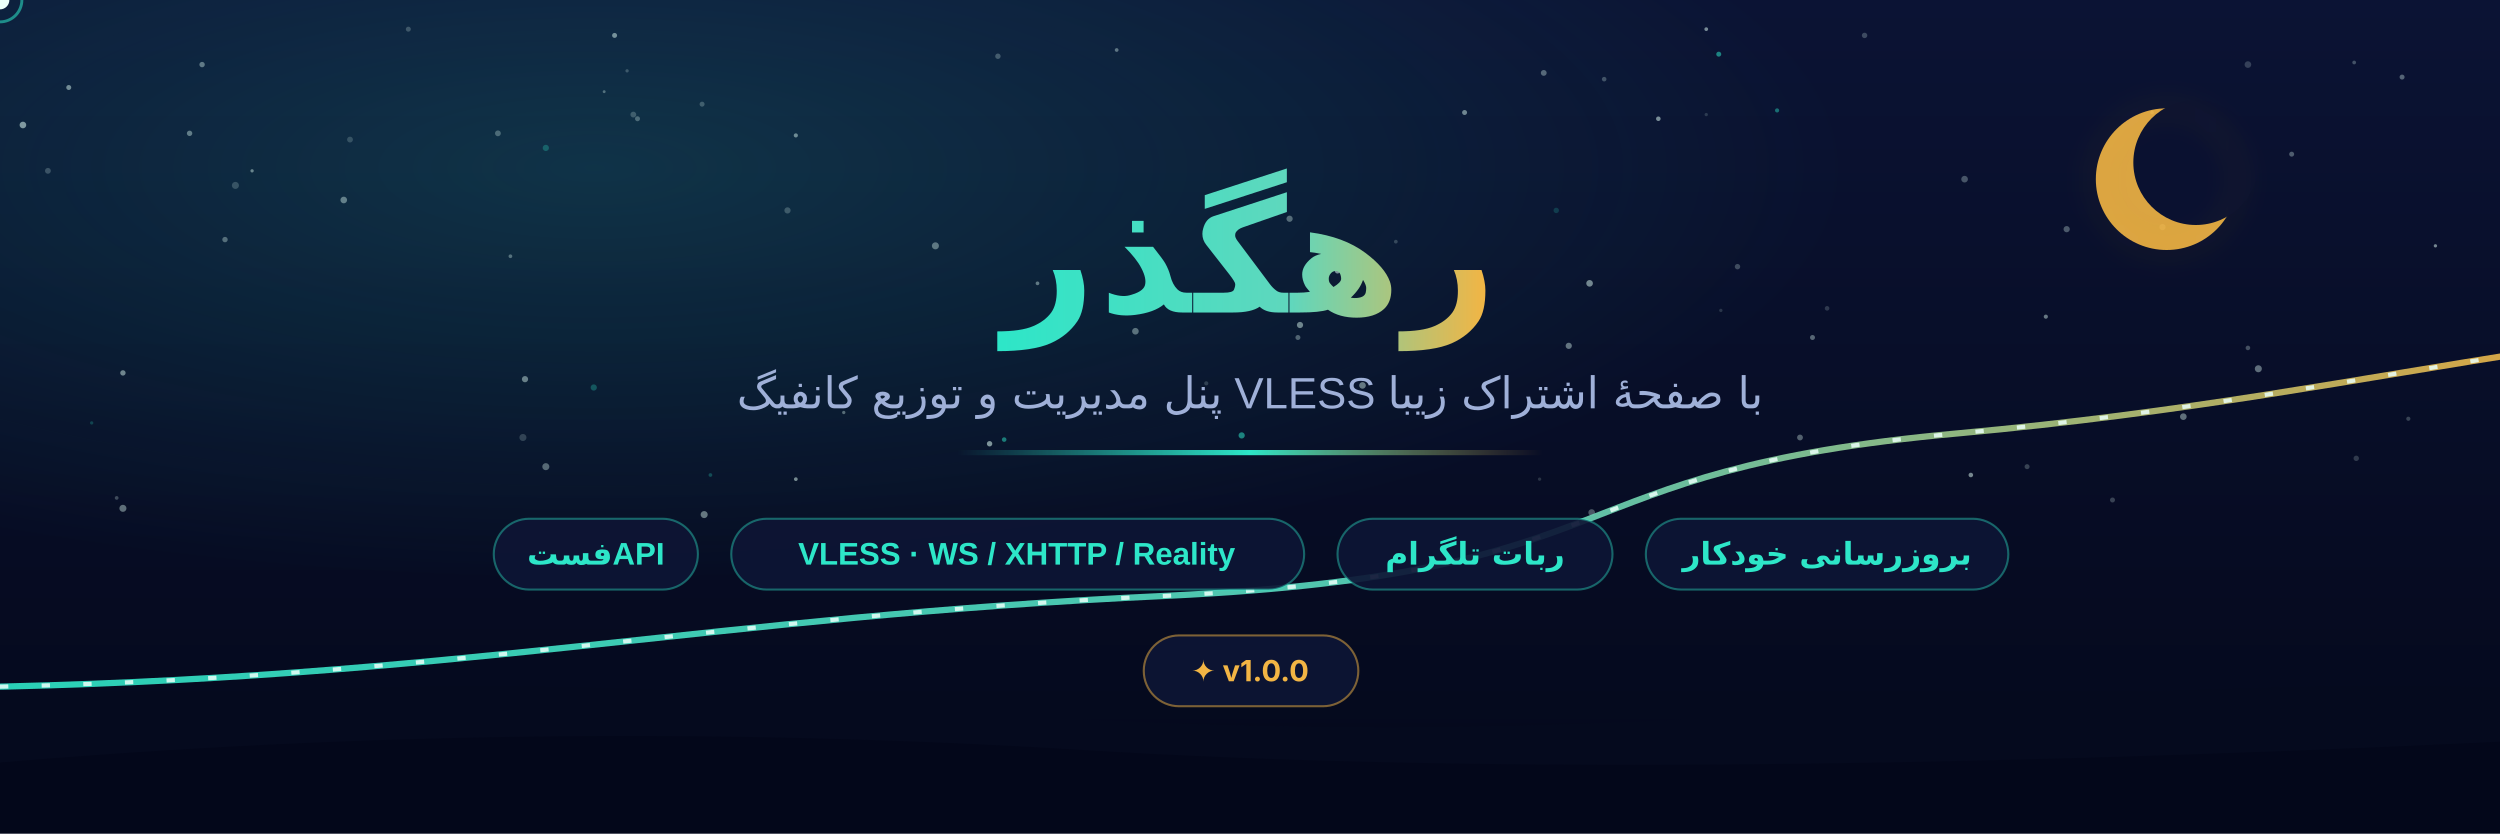
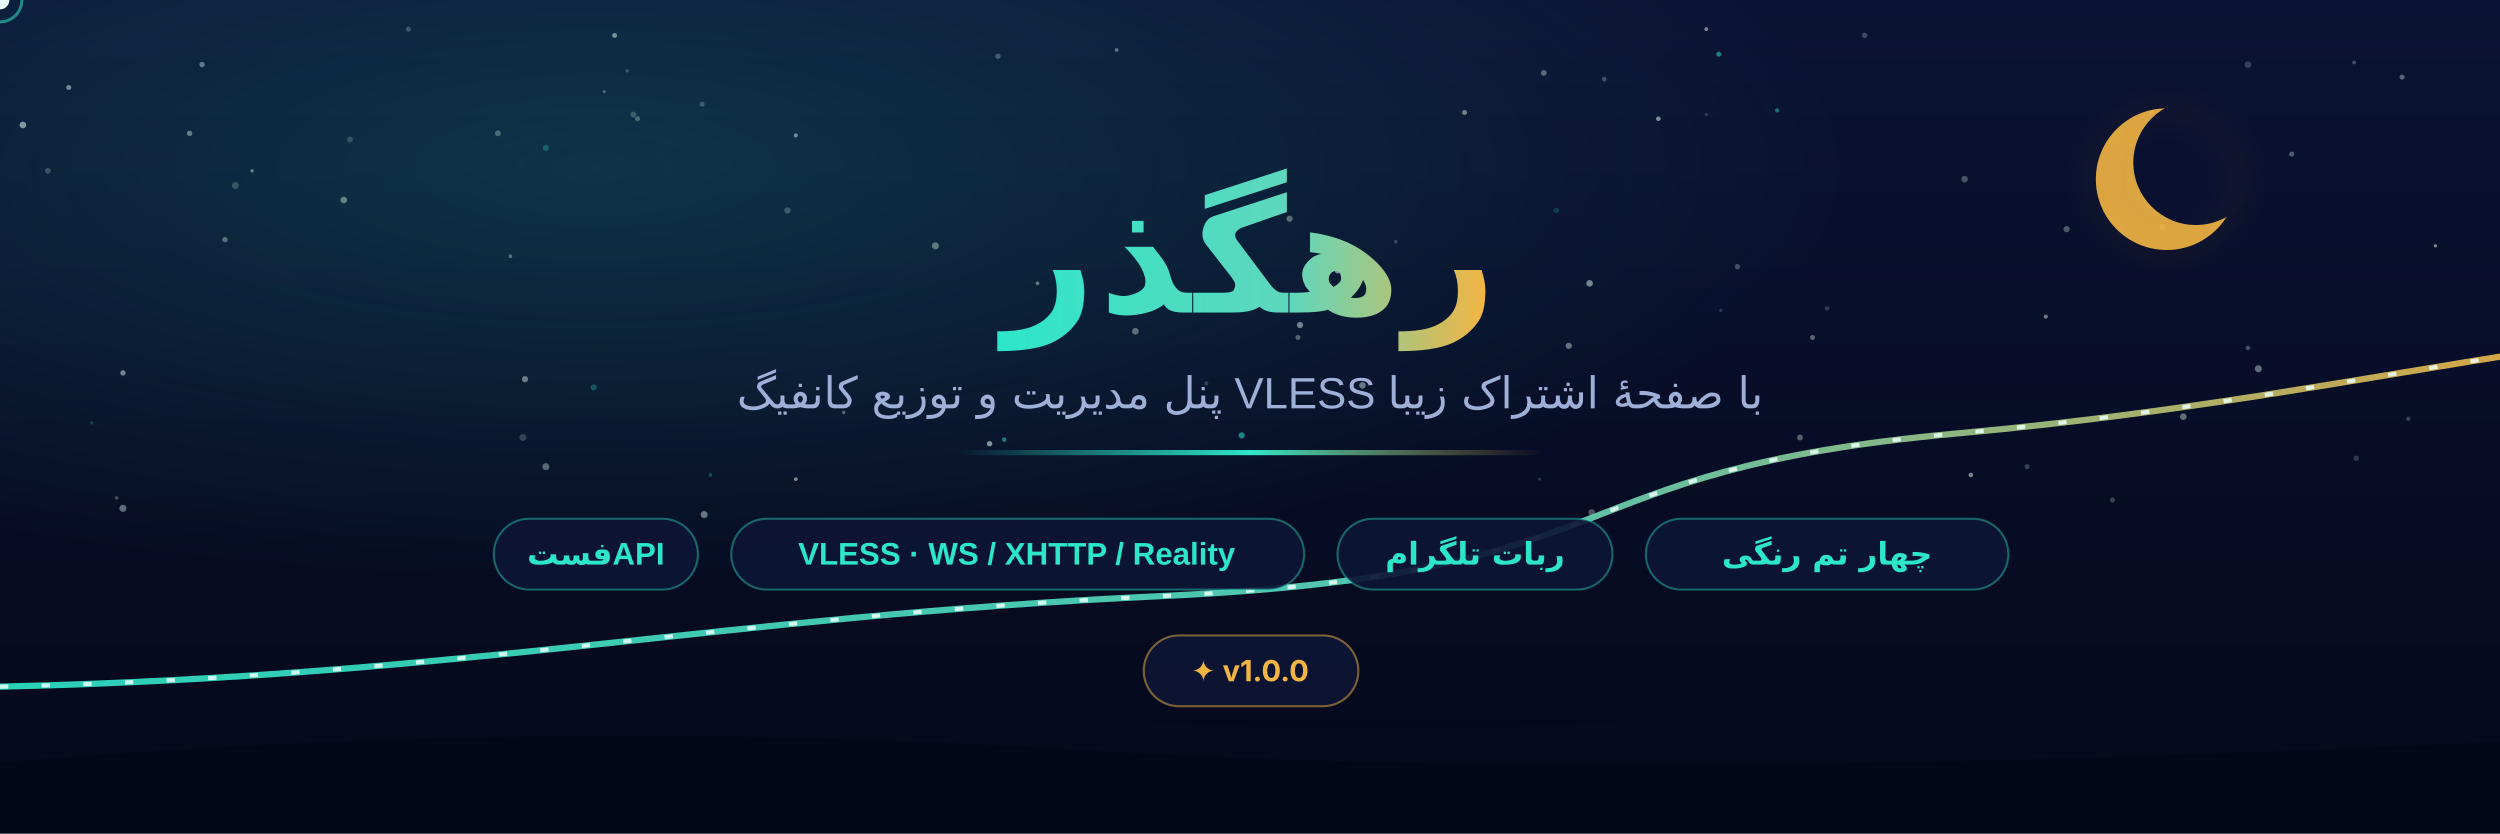
<svg xmlns="http://www.w3.org/2000/svg" width="1200" height="400" viewBox="0 0 1200 400">
  <defs>
    <linearGradient id="bg" x1="0" y1="0" x2="0" y2="1">
      <stop offset="0" stop-color="#0b1334" />
      <stop offset=".55" stop-color="#070d26" />
      <stop offset="1" stop-color="#04081a" />
    </linearGradient>
    <linearGradient id="tg" x1="0" y1="0" x2="1" y2="0">
      <stop offset="0" stop-color="#2de6c8" />
      <stop offset=".6" stop-color="#5fd7bd" />
      <stop offset="1" stop-color="#f2b544" />
    </linearGradient>
    <linearGradient id="goldg" x1="0" y1="0" x2="1" y2="0">
      <stop offset="0" stop-color="#f2b544" />
      <stop offset="1" stop-color="#e09a2d" />
    </linearGradient>
    <linearGradient id="glow" x1="0" y1="0" x2="1" y2="0">
      <stop offset="0" stop-color="#2de6c8" stop-opacity="0" />
      <stop offset=".5" stop-color="#2de6c8" />
      <stop offset="1" stop-color="#f2b544" stop-opacity="0" />
    </linearGradient>
    <radialGradient id="aur" cx=".24" cy=".2" r=".5">
      <stop offset="0" stop-color="#2de6c8" stop-opacity=".16" />
      <stop offset="1" stop-color="#2de6c8" stop-opacity="0" />
    </radialGradient>
    <filter id="soft" x="-40%" y="-40%" width="180%" height="180%">
      <feGaussianBlur stdDeviation="7" />
    </filter>
  </defs>
  <rect width="1200" height="400" fill="url(#bg)" />
  <rect width="1200" height="400" fill="url(#aur)" />
  <circle cx="544" cy="143" r="1.6" fill="#2de6c8" opacity="0.35">
    <animate attributeName="opacity" values="0.35;0.8;0.35" dur="3.2s" repeatCount="indefinite" />
  </circle>
  <circle cx="703" cy="54" r="1.2" fill="#dffcf4" opacity="0.47">
    <animate attributeName="opacity" values="0.47;0.92;0.47" dur="3.6s" repeatCount="indefinite" />
  </circle>
  <circle cx="121" cy="82" r="0.8" fill="#dffcf4" opacity="0.43">
    <animate attributeName="opacity" values="0.43;0.88;0.43" dur="4.0s" repeatCount="indefinite" />
  </circle>
  <circle cx="59" cy="244" r="1.7" fill="#dffcf4" opacity="0.4">
    <animate attributeName="opacity" values="0.4;0.85;0.4" dur="3.6s" repeatCount="indefinite" />
  </circle>
  <circle cx="196" cy="14" r="1.2" fill="#dffcf4" opacity="0.23">
    <animate attributeName="opacity" values="0.23;0.68;0.23" dur="2.1s" repeatCount="indefinite" />
  </circle>
  <circle cx="295" cy="17" r="1.2" fill="#dffcf4" opacity="0.49">
    <animate attributeName="opacity" values="0.49;0.94;0.49" dur="3.1s" repeatCount="indefinite" />
  </circle>
  <circle cx="623" cy="162" r="1.2" fill="#dffcf4" opacity="0.33">
    <animate attributeName="opacity" values="0.33;0.78;0.33" dur="3.7s" repeatCount="indefinite" />
  </circle>
  <circle cx="338" cy="247" r="1.7" fill="#dffcf4" opacity="0.43">
    <animate attributeName="opacity" values="0.43;0.88;0.43" dur="4.1s" repeatCount="indefinite" />
  </circle>
  <circle cx="382" cy="65" r="1.0" fill="#dffcf4" opacity="0.46">
    <animate attributeName="opacity" values="0.46;0.91;0.46" dur="2.2s" repeatCount="indefinite" />
  </circle>
  <circle cx="482" cy="211" r="1.1" fill="#2de6c8" opacity="0.49">
    <animate attributeName="opacity" values="0.49;0.94;0.49" dur="4.4s" repeatCount="indefinite" />
  </circle>
  <circle cx="11" cy="60" r="1.6" fill="#dffcf4" opacity="0.54">
    <animate attributeName="opacity" values="0.54;0.99;0.54" dur="3.2s" repeatCount="indefinite" />
  </circle>
  <circle cx="479" cy="27" r="1.3" fill="#dffcf4" opacity="0.26">
    <animate attributeName="opacity" values="0.26;0.71;0.26" dur="3.9s" repeatCount="indefinite" />
  </circle>
  <circle cx="113" cy="89" r="1.7" fill="#dffcf4" opacity="0.2">
    <animate attributeName="opacity" values="0.2;0.65;0.2" dur="3.9s" repeatCount="indefinite" />
  </circle>
  <circle cx="301" cy="34" r="0.8" fill="#dffcf4" opacity="0.22">
    <animate attributeName="opacity" values="0.22;0.67;0.22" dur="4.0s" repeatCount="indefinite" />
  </circle>
  <circle cx="670" cy="116" r="0.9" fill="#dffcf4" opacity="0.2">
    <animate attributeName="opacity" values="0.2;0.65;0.2" dur="3.8s" repeatCount="indefinite" />
  </circle>
  <circle cx="770" cy="38" r="1.1" fill="#dffcf4" opacity="0.26">
    <animate attributeName="opacity" values="0.26;0.71;0.26" dur="2.5s" repeatCount="indefinite" />
  </circle>
  <circle cx="1156" cy="201" r="1.0" fill="#dffcf4" opacity="0.23">
    <animate attributeName="opacity" values="0.23;0.68;0.23" dur="4.2s" repeatCount="indefinite" />
  </circle>
  <circle cx="475" cy="213" r="1.3" fill="#dffcf4" opacity="0.55">
    <animate attributeName="opacity" values="0.55;1.0;0.55" dur="2.3s" repeatCount="indefinite" />
  </circle>
  <circle cx="262" cy="71" r="1.5" fill="#2de6c8" opacity="0.27">
    <animate attributeName="opacity" values="0.27;0.72;0.27" dur="2.8s" repeatCount="indefinite" />
  </circle>
  <circle cx="97" cy="31" r="1.3" fill="#dffcf4" opacity="0.39">
    <animate attributeName="opacity" values="0.39;0.84;0.39" dur="2.6s" repeatCount="indefinite" />
  </circle>
  <circle cx="449" cy="118" r="1.7" fill="#dffcf4" opacity="0.38">
    <animate attributeName="opacity" values="0.38;0.83;0.38" dur="3.2s" repeatCount="indefinite" />
  </circle>
  <circle cx="1033" cy="54" r="0.9" fill="#dffcf4" opacity="0.48">
    <animate attributeName="opacity" values="0.48;0.93;0.48" dur="4.3s" repeatCount="indefinite" />
  </circle>
  <circle cx="304" cy="55" r="1.4" fill="#dffcf4" opacity="0.23">
    <animate attributeName="opacity" values="0.23;0.68;0.23" dur="4.4s" repeatCount="indefinite" />
  </circle>
  <circle cx="1131" cy="220" r="1.3" fill="#dffcf4" opacity="0.19">
    <animate attributeName="opacity" values="0.19;0.64;0.19" dur="3.1s" repeatCount="indefinite" />
  </circle>
  <circle cx="56" cy="239" r="0.9" fill="#dffcf4" opacity="0.25">
    <animate attributeName="opacity" values="0.25;0.7;0.25" dur="3.8s" repeatCount="indefinite" />
  </circle>
  <circle cx="982" cy="152" r="1.0" fill="#dffcf4" opacity="0.44">
    <animate attributeName="opacity" values="0.44;0.89;0.44" dur="2.4s" repeatCount="indefinite" />
  </circle>
  <circle cx="91" cy="64" r="1.3" fill="#dffcf4" opacity="0.4">
    <animate attributeName="opacity" values="0.4;0.85;0.4" dur="4.1s" repeatCount="indefinite" />
  </circle>
  <circle cx="341" cy="228" r="0.9" fill="#2de6c8" opacity="0.26">
    <animate attributeName="opacity" values="0.26;0.71;0.26" dur="2.0s" repeatCount="indefinite" />
  </circle>
  <circle cx="536" cy="24" r="0.9" fill="#dffcf4" opacity="0.38">
    <animate attributeName="opacity" values="0.38;0.83;0.38" dur="2.9s" repeatCount="indefinite" />
  </circle>
  <circle cx="165" cy="96" r="1.6" fill="#dffcf4" opacity="0.41">
    <animate attributeName="opacity" values="0.41;0.86;0.41" dur="4.5s" repeatCount="indefinite" />
  </circle>
  <circle cx="826" cy="149" r="0.8" fill="#dffcf4" opacity="0.16">
    <animate attributeName="opacity" values="0.16;0.61;0.16" dur="2.1s" repeatCount="indefinite" />
  </circle>
  <circle cx="1084" cy="177" r="1.7" fill="#dffcf4" opacity="0.4">
    <animate attributeName="opacity" values="0.4;0.85;0.4" dur="2.1s" repeatCount="indefinite" />
  </circle>
  <circle cx="579" cy="184" r="1.0" fill="#dffcf4" opacity="0.18">
    <animate attributeName="opacity" values="0.18;0.63;0.18" dur="4.5s" repeatCount="indefinite" />
  </circle>
  <circle cx="654" cy="185" r="1.6" fill="#dffcf4" opacity="0.43">
    <animate attributeName="opacity" values="0.43;0.88;0.43" dur="3.8s" repeatCount="indefinite" />
  </circle>
  <circle cx="946" cy="228" r="1.1" fill="#dffcf4" opacity="0.51">
    <animate attributeName="opacity" values="0.51;0.96;0.51" dur="3.7s" repeatCount="indefinite" />
  </circle>
  <circle cx="1038" cy="109" r="1.5" fill="#dffcf4" opacity="0.38">
    <animate attributeName="opacity" values="0.38;0.83;0.38" dur="4.2s" repeatCount="indefinite" />
  </circle>
  <circle cx="747" cy="101" r="1.3" fill="#2de6c8" opacity="0.18">
    <animate attributeName="opacity" values="0.18;0.63;0.18" dur="3.5s" repeatCount="indefinite" />
  </circle>
  <circle cx="764" cy="246" r="1.6" fill="#dffcf4" opacity="0.31">
    <animate attributeName="opacity" values="0.31;0.76;0.31" dur="3.8s" repeatCount="indefinite" />
  </circle>
  <circle cx="877" cy="148" r="1.1" fill="#dffcf4" opacity="0.18">
    <animate attributeName="opacity" values="0.18;0.63;0.18" dur="4.1s" repeatCount="indefinite" />
  </circle>
  <circle cx="895" cy="17" r="1.3" fill="#dffcf4" opacity="0.24">
    <animate attributeName="opacity" values="0.24;0.69;0.24" dur="3.2s" repeatCount="indefinite" />
  </circle>
  <circle cx="834" cy="128" r="1.3" fill="#dffcf4" opacity="0.25">
    <animate attributeName="opacity" values="0.25;0.7;0.25" dur="4.3s" repeatCount="indefinite" />
  </circle>
  <circle cx="23" cy="82" r="1.4" fill="#dffcf4" opacity="0.22">
    <animate attributeName="opacity" values="0.22;0.67;0.22" dur="2.5s" repeatCount="indefinite" />
  </circle>
  <circle cx="1079" cy="167" r="1.1" fill="#dffcf4" opacity="0.28">
    <animate attributeName="opacity" values="0.28;0.73;0.28" dur="4.2s" repeatCount="indefinite" />
  </circle>
  <circle cx="796" cy="57" r="1.1" fill="#dffcf4" opacity="0.52">
    <animate attributeName="opacity" values="0.52;0.97;0.52" dur="4.0s" repeatCount="indefinite" />
  </circle>
  <circle cx="1049" cy="101" r="1.3" fill="#dffcf4" opacity="0.2">
    <animate attributeName="opacity" values="0.2;0.65;0.2" dur="2.8s" repeatCount="indefinite" />
  </circle>
  <circle cx="596" cy="209" r="1.5" fill="#2de6c8" opacity="0.53">
    <animate attributeName="opacity" values="0.53;0.98;0.53" dur="3.8s" repeatCount="indefinite" />
  </circle>
  <circle cx="337" cy="50" r="1.2" fill="#dffcf4" opacity="0.24">
    <animate attributeName="opacity" values="0.24;0.69;0.24" dur="2.7s" repeatCount="indefinite" />
  </circle>
  <circle cx="499" cy="159" r="1.2" fill="#dffcf4" opacity="0.49">
    <animate attributeName="opacity" values="0.49;0.94;0.49" dur="2.8s" repeatCount="indefinite" />
  </circle>
  <circle cx="1169" cy="118" r="0.8" fill="#dffcf4" opacity="0.5">
    <animate attributeName="opacity" values="0.5;0.95;0.5" dur="2.1s" repeatCount="indefinite" />
  </circle>
  <circle cx="59" cy="179" r="1.3" fill="#dffcf4" opacity="0.47">
    <animate attributeName="opacity" values="0.47;0.92;0.47" dur="2.8s" repeatCount="indefinite" />
  </circle>
  <circle cx="33" cy="42" r="1.2" fill="#dffcf4" opacity="0.48">
    <animate attributeName="opacity" values="0.48;0.93;0.48" dur="2.1s" repeatCount="indefinite" />
  </circle>
  <circle cx="290" cy="44" r="0.7" fill="#dffcf4" opacity="0.33">
    <animate attributeName="opacity" values="0.33;0.78;0.33" dur="3.6s" repeatCount="indefinite" />
  </circle>
  <circle cx="753" cy="166" r="1.5" fill="#dffcf4" opacity="0.42">
    <animate attributeName="opacity" values="0.42;0.87;0.42" dur="4.4s" repeatCount="indefinite" />
  </circle>
  <circle cx="245" cy="123" r="0.9" fill="#dffcf4" opacity="0.34">
    <animate attributeName="opacity" values="0.34;0.79;0.34" dur="2.0s" repeatCount="indefinite" />
  </circle>
  <circle cx="853" cy="53" r="1.0" fill="#2de6c8" opacity="0.43">
    <animate attributeName="opacity" values="0.43;0.88;0.43" dur="2.9s" repeatCount="indefinite" />
  </circle>
  <circle cx="624" cy="156" r="1.5" fill="#dffcf4" opacity="0.47">
    <animate attributeName="opacity" values="0.47;0.92;0.47" dur="3.0s" repeatCount="indefinite" />
  </circle>
  <circle cx="1079" cy="31" r="1.6" fill="#dffcf4" opacity="0.2">
    <animate attributeName="opacity" values="0.2;0.65;0.2" dur="3.8s" repeatCount="indefinite" />
  </circle>
  <circle cx="545" cy="159" r="1.6" fill="#dffcf4" opacity="0.38">
    <animate attributeName="opacity" values="0.38;0.83;0.38" dur="2.9s" repeatCount="indefinite" />
  </circle>
  <circle cx="1048" cy="200" r="1.6" fill="#dffcf4" opacity="0.41">
    <animate attributeName="opacity" values="0.41;0.86;0.41" dur="3.2s" repeatCount="indefinite" />
  </circle>
  <circle cx="252" cy="182" r="1.5" fill="#dffcf4" opacity="0.44">
    <animate attributeName="opacity" values="0.44;0.89;0.44" dur="3.6s" repeatCount="indefinite" />
  </circle>
  <circle cx="262" cy="224" r="1.7" fill="#dffcf4" opacity="0.36">
    <animate attributeName="opacity" values="0.36;0.81;0.36" dur="4.4s" repeatCount="indefinite" />
  </circle>
  <circle cx="943" cy="86" r="1.6" fill="#dffcf4" opacity="0.29">
    <animate attributeName="opacity" values="0.29;0.74;0.29" dur="4.1s" repeatCount="indefinite" />
  </circle>
  <circle cx="108" cy="115" r="1.3" fill="#dffcf4" opacity="0.34">
    <animate attributeName="opacity" values="0.34;0.79;0.34" dur="3.9s" repeatCount="indefinite" />
  </circle>
  <circle cx="44" cy="203" r="0.8" fill="#2de6c8" opacity="0.22">
    <animate attributeName="opacity" values="0.22;0.67;0.22" dur="4.0s" repeatCount="indefinite" />
  </circle>
  <circle cx="405" cy="198" r="0.8" fill="#dffcf4" opacity="0.36">
    <animate attributeName="opacity" values="0.36;0.81;0.36" dur="2.4s" repeatCount="indefinite" />
  </circle>
  <circle cx="864" cy="210" r="1.4" fill="#dffcf4" opacity="0.35">
    <animate attributeName="opacity" values="0.35;0.8;0.35" dur="4.4s" repeatCount="indefinite" />
  </circle>
  <circle cx="1130" cy="30" r="0.9" fill="#dffcf4" opacity="0.27">
    <animate attributeName="opacity" values="0.27;0.72;0.27" dur="3.3s" repeatCount="indefinite" />
  </circle>
  <circle cx="870" cy="162" r="1.2" fill="#dffcf4" opacity="0.37">
    <animate attributeName="opacity" values="0.37;0.82;0.37" dur="4.1s" repeatCount="indefinite" />
  </circle>
  <circle cx="378" cy="101" r="1.5" fill="#dffcf4" opacity="0.23">
    <animate attributeName="opacity" values="0.23;0.68;0.23" dur="4.3s" repeatCount="indefinite" />
  </circle>
  <circle cx="1014" cy="240" r="1.2" fill="#dffcf4" opacity="0.23">
    <animate attributeName="opacity" values="0.23;0.68;0.23" dur="3.4s" repeatCount="indefinite" />
  </circle>
  <circle cx="642" cy="130" r="1.3" fill="#dffcf4" opacity="0.54">
    <animate attributeName="opacity" values="0.54;0.99;0.54" dur="2.1s" repeatCount="indefinite" />
  </circle>
  <circle cx="619" cy="105" r="1.5" fill="#dffcf4" opacity="0.35">
    <animate attributeName="opacity" values="0.35;0.8;0.35" dur="3.4s" repeatCount="indefinite" />
  </circle>
  <circle cx="825" cy="26" r="1.2" fill="#2de6c8" opacity="0.53">
    <animate attributeName="opacity" values="0.53;0.98;0.53" dur="3.0s" repeatCount="indefinite" />
  </circle>
  <circle cx="1100" cy="74" r="1.2" fill="#dffcf4" opacity="0.32">
    <animate attributeName="opacity" values="0.32;0.77;0.32" dur="2.3s" repeatCount="indefinite" />
  </circle>
  <circle cx="973" cy="224" r="1.2" fill="#dffcf4" opacity="0.23">
    <animate attributeName="opacity" values="0.23;0.68;0.23" dur="2.8s" repeatCount="indefinite" />
  </circle>
  <circle cx="739" cy="230" r="0.8" fill="#dffcf4" opacity="0.16">
    <animate attributeName="opacity" values="0.16;0.61;0.16" dur="3.9s" repeatCount="indefinite" />
  </circle>
  <circle cx="239" cy="64" r="1.4" fill="#dffcf4" opacity="0.29">
    <animate attributeName="opacity" values="0.29;0.74;0.29" dur="2.8s" repeatCount="indefinite" />
  </circle>
  <circle cx="741" cy="35" r="1.4" fill="#dffcf4" opacity="0.35">
    <animate attributeName="opacity" values="0.35;0.8;0.35" dur="2.3s" repeatCount="indefinite" />
  </circle>
  <circle cx="306" cy="57" r="1.2" fill="#dffcf4" opacity="0.3">
    <animate attributeName="opacity" values="0.3;0.75;0.3" dur="3.1s" repeatCount="indefinite" />
  </circle>
  <circle cx="498" cy="136" r="0.9" fill="#dffcf4" opacity="0.4">
    <animate attributeName="opacity" values="0.4;0.85;0.4" dur="2.5s" repeatCount="indefinite" />
  </circle>
  <circle cx="763" cy="136" r="1.6" fill="#dffcf4" opacity="0.49">
    <animate attributeName="opacity" values="0.49;0.94;0.49" dur="3.5s" repeatCount="indefinite" />
  </circle>
  <circle cx="285" cy="186" r="1.5" fill="#2de6c8" opacity="0.28">
    <animate attributeName="opacity" values="0.28;0.73;0.28" dur="4.3s" repeatCount="indefinite" />
  </circle>
  <circle cx="382" cy="230" r="0.9" fill="#dffcf4" opacity="0.51">
    <animate attributeName="opacity" values="0.51;0.96;0.51" dur="4.5s" repeatCount="indefinite" />
  </circle>
  <circle cx="168" cy="67" r="1.4" fill="#dffcf4" opacity="0.19">
    <animate attributeName="opacity" values="0.19;0.64;0.19" dur="2.6s" repeatCount="indefinite" />
  </circle>
  <circle cx="992" cy="110" r="1.5" fill="#dffcf4" opacity="0.31">
    <animate attributeName="opacity" values="0.31;0.76;0.31" dur="2.3s" repeatCount="indefinite" />
  </circle>
  <circle cx="819" cy="14" r="0.9" fill="#dffcf4" opacity="0.51">
    <animate attributeName="opacity" values="0.51;0.96;0.51" dur="3.7s" repeatCount="indefinite" />
  </circle>
  <circle cx="1153" cy="37" r="1.2" fill="#dffcf4" opacity="0.35">
    <animate attributeName="opacity" values="0.35;0.8;0.35" dur="3.9s" repeatCount="indefinite" />
  </circle>
  <circle cx="819" cy="55" r="0.8" fill="#dffcf4" opacity="0.16">
    <animate attributeName="opacity" values="0.16;0.61;0.16" dur="2.3s" repeatCount="indefinite" />
  </circle>
  <circle cx="661" cy="133" r="1.3" fill="#dffcf4" opacity="0.22">
    <animate attributeName="opacity" values="0.22;0.67;0.22" dur="2.4s" repeatCount="indefinite" />
  </circle>
  <circle cx="251" cy="210" r="1.7" fill="#dffcf4" opacity="0.19">
    <animate attributeName="opacity" values="0.19;0.64;0.19" dur="4.3s" repeatCount="indefinite" />
  </circle>
  <circle cx="1040" cy="86" r="34" fill="#f2b544" opacity=".9" />
  <circle cx="1054" cy="78" r="30" fill="#0a1130" />
  <circle cx="1040" cy="86" r="34" fill="none" stroke="#f2b544" stroke-opacity=".35" filter="url(#soft)" />
  <path d="M0,400 L0,344 Q200,318 420,338 T860,342 T1200,330 L1200,400 Z" fill="#050a1e" />
  <path d="M0,400 L0,366 Q260,344 520,360 T1200,356 L1200,400 Z" fill="#03071a" />
  <path d="M-20,330 C220,326 340,296 560,286 C790,275 740,226 940,208 C1050,198 1130,182 1220,168" fill="none" stroke="url(#tg)" stroke-width="3" opacity=".9" />
  <path d="M-20,330 C220,326 340,296 560,286 C790,275 740,226 940,208 C1050,198 1130,182 1220,168" fill="none" stroke="#eafff9" stroke-width="2" opacity=".85" stroke-dasharray="4 16">
    <animate attributeName="stroke-dashoffset" from="0" to="-40" dur="1.8s" repeatCount="indefinite" />
  </path>
  <circle r="4.5" fill="#eafff9">
    <animateMotion dur="9s" repeatCount="indefinite" path="M-20,330 C220,326 340,296 560,286 C790,275 740,226 940,208 C1050,198 1130,182 1220,168" />
  </circle>
  <circle r="10.5" fill="none" stroke="#2de6c8" stroke-opacity=".55" stroke-width="1.4">
    <animateMotion dur="9s" repeatCount="indefinite" path="M-20,330 C220,326 340,296 560,286 C790,275 740,226 940,208 C1050,198 1130,182 1220,168" />
  </circle>
  <text x="600" y="150" text-anchor="middle" font-family="Vazirmatn,Tahoma,Arial,sans-serif" font-size="76" font-weight="900" fill="url(#tg)" letter-spacing="2">رهگذر</text>
  <text x="600" y="196" text-anchor="middle" font-family="Vazirmatn,Tahoma,Arial,sans-serif" font-size="21" fill="#9fb0d8">پنل مدیریت و توزیع کانفیگ VLESS با صفحهٔ اشتراک زیبا</text>
  <rect x="460" y="216" width="280" height="2.5" fill="url(#glow)" />
  <g>
    <rect x="237" y="249" width="98" height="34" rx="17" fill="rgba(13,21,52,.92)" stroke="rgba(45,230,200,.4)" />
    <text x="286" y="271" text-anchor="middle" font-family="Vazirmatn,Tahoma,Arial,sans-serif" font-size="15" font-weight="700" fill="#2de6c8">فست‌API</text>
  </g>
  <g>
    <rect x="351" y="249" width="275" height="34" rx="17" fill="rgba(13,21,52,.92)" stroke="rgba(45,230,200,.4)" />
    <text x="488" y="271" text-anchor="middle" font-family="Vazirmatn,Tahoma,Arial,sans-serif" font-size="15" font-weight="700" fill="#2de6c8">VLESS · WS / XHTTP / Reality</text>
  </g>
  <g>
    <rect x="642" y="249" width="132" height="34" rx="17" fill="rgba(13,21,52,.92)" stroke="rgba(45,230,200,.4)" />
    <text x="708" y="271" text-anchor="middle" font-family="Vazirmatn,Tahoma,Arial,sans-serif" font-size="15" font-weight="700" fill="#2de6c8">ربات تلگرام</text>
  </g>
  <g>
    <rect x="790" y="249" width="174" height="34" rx="17" fill="rgba(13,21,52,.92)" stroke="rgba(45,230,200,.4)" />
-     <text x="877" y="271" text-anchor="middle" font-family="Vazirmatn,Tahoma,Arial,sans-serif" font-size="15" font-weight="700" fill="#2de6c8">بروزرسانی خودکار</text>
+     <text x="877" y="271" text-anchor="middle" font-family="Vazirmatn,Tahoma,Arial,sans-serif" font-size="15" font-weight="700" fill="#2de6c8">چهار تم رنگی</text>
  </g>
  <g>
    <rect x="549" y="305" width="103" height="34" rx="17" fill="rgba(13,21,52,.92)" stroke="rgba(242,181,68,.5)" />
    <text x="600" y="327" text-anchor="middle" font-family="Inter,Segoe UI,Arial,sans-serif" font-size="14" font-weight="700" fill="#f2b544">✦ v1.0.0</text>
  </g>
</svg>
